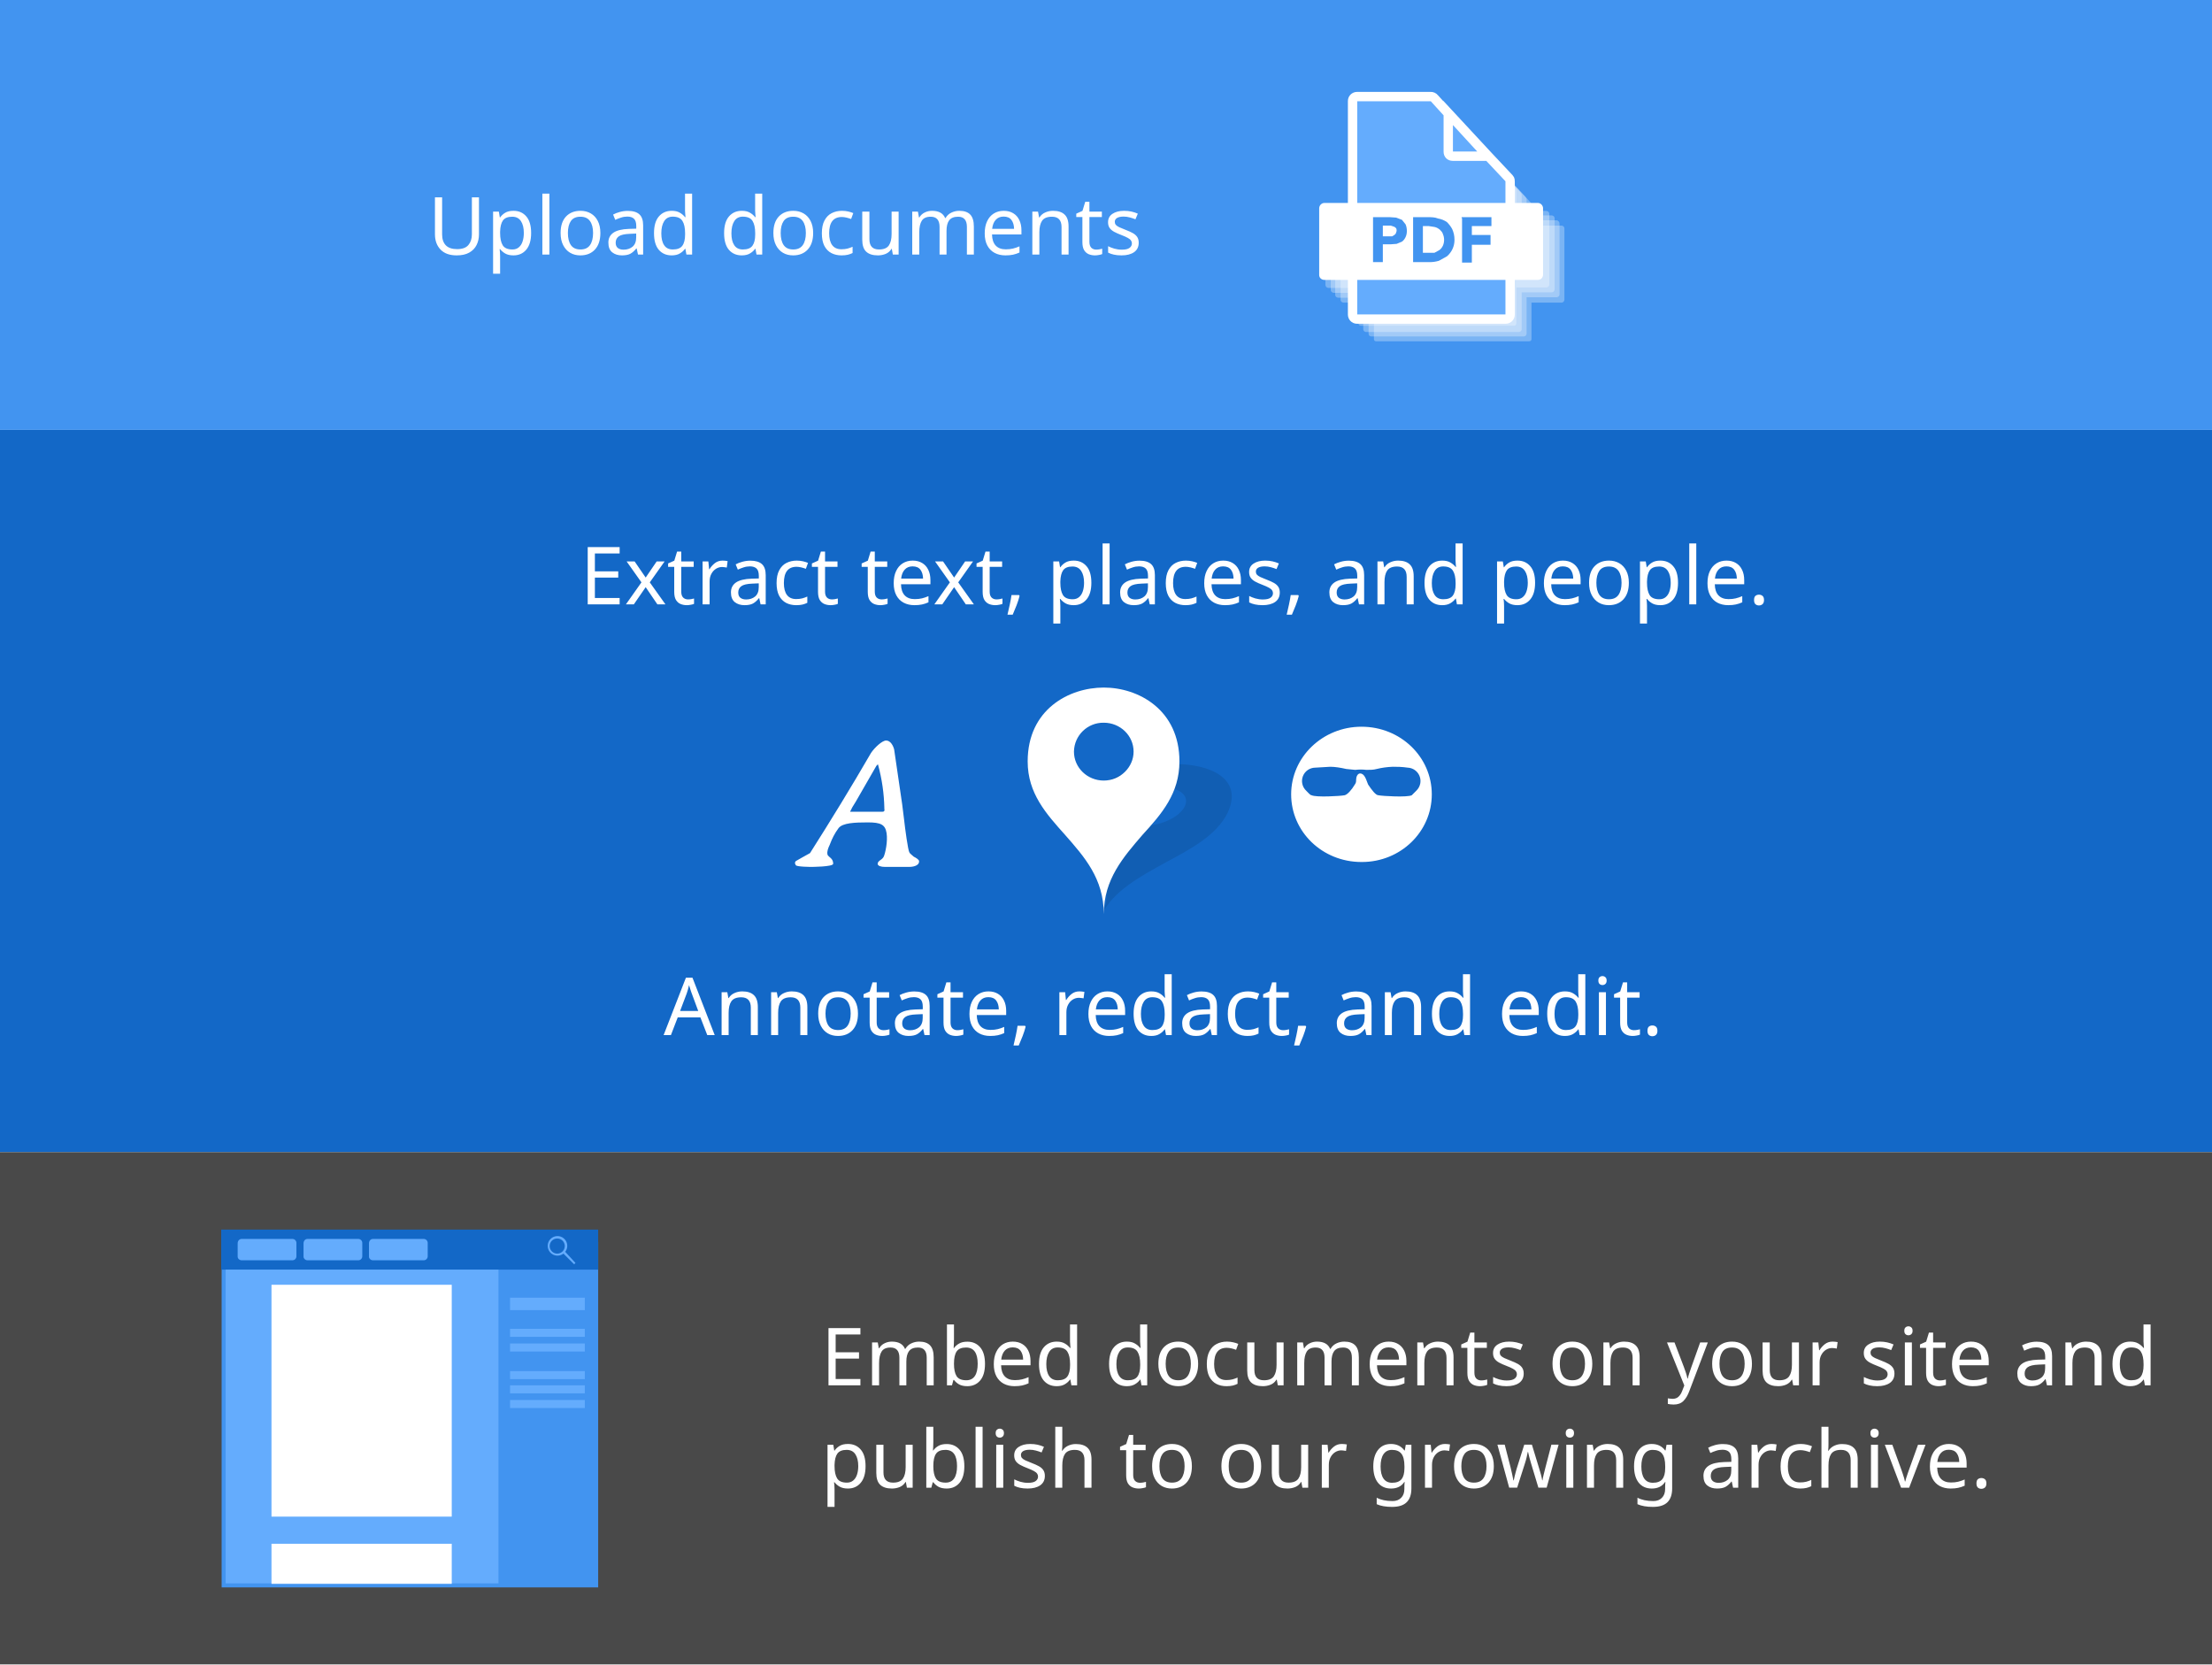
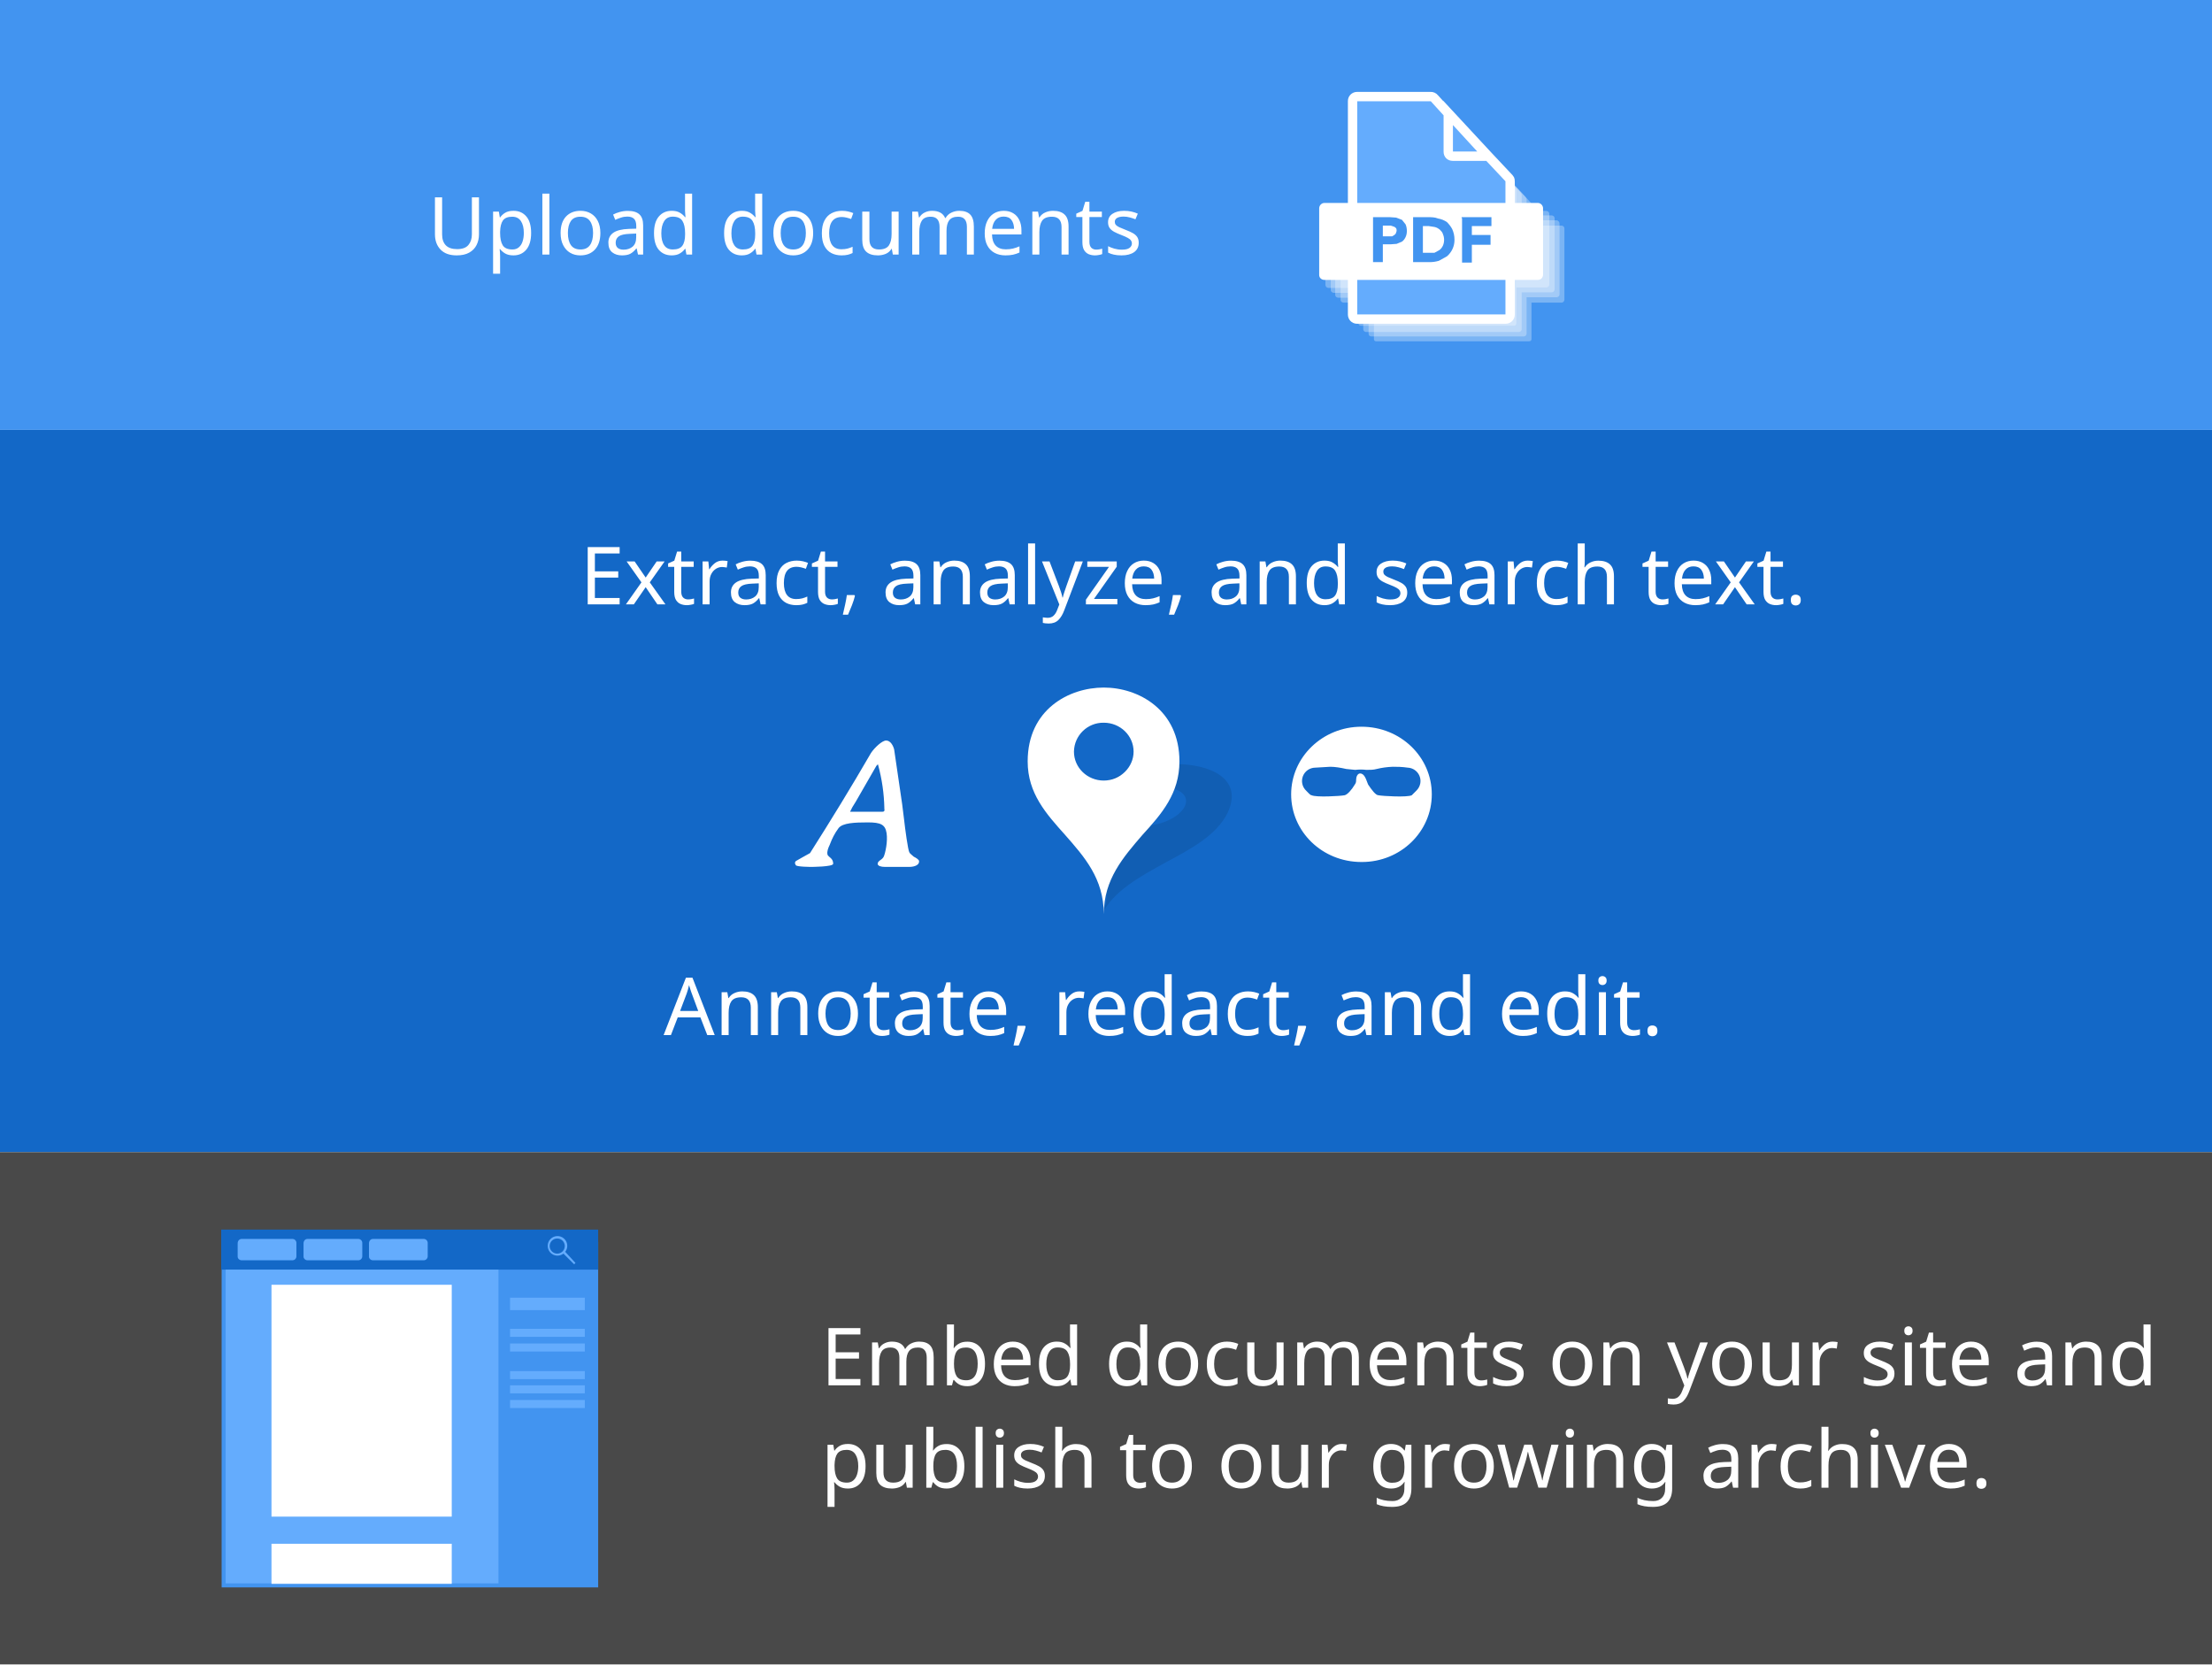
<svg xmlns="http://www.w3.org/2000/svg" fill="none" viewBox="0 0 497 374" class="mastheadresponsive">
  <g clip-path="url(#clip0)">
    <path d="M0 96.6h497v162.3H0V96.6z" fill="#1368C7" />
    <path d="M0 0h497v96.6H0V0z" fill="#4294F0" />
    <text fill="#fff" style="white-space:pre" font-family="Source Sans Pro" font-size="18" letter-spacing="0em">
      <tspan x="96.1" y="57.2">Upload documents</tspan>
    </text>
    <path d="M497 258.9H0v115.3h497V258.9z" fill="#494949" />
    <text fill="#fff" style="white-space:pre" font-family="Source Sans Pro" font-size="18" letter-spacing="0em">
      <tspan x="184.4" y="311.3">Embed documents on your site and </tspan>
      <tspan x="184.4" y="334.3">publish to our growing archive.</tspan>
    </text>
    <path d="M49.8 279.1h84.6v77.6H49.8v-77.6z" fill="#4294F0" />
    <path d="M49.7 276.3h84.7v9H49.7v-9z" fill="#1368C7" />
    <path fill-rule="evenodd" clip-rule="evenodd" d="M126.9 280a1.7 1.7 0 11-3.4 0 1.7 1.7 0 013.4 0zm-.3 1.7a2.2 2.2 0 11.4-.4l2.3 2.5-.3.3-2.4-2.4z" fill="#64ACFD" />
    <path d="M50.7 285.3H112v70.5H50.7v-70.5z" fill="#64ACFD" />
    <path d="M61 288.7h40.5v52.1H61v-52zm0 58.2h40.5v9H61v-9z" fill="#fff" />
    <path d="M65.7 278.4H54.3c-.5 0-.9.4-.9 1v3c0 .4.4.8.9.8h11.4c.5 0 .9-.4.9-.9v-3c0-.5-.4-.9-.9-.9zM80.5 278.4H69.1c-.5 0-.9.4-.9 1v3c0 .4.4.8.9.8h11.4c.5 0 .9-.4.9-.9v-3c0-.5-.4-.9-.9-.9zM95.2 278.4H83.8c-.5 0-.9.4-.9 1v3c0 .4.4.8.9.8h11.4c.5 0 .9-.4.9-.9v-3c0-.5-.4-.9-.9-.9zM114.6 291.6h16.8v2.8h-16.8v-2.8zm0 7h16.8v1.8h-16.8v-1.8zm0 3.3h16.8v1.8h-16.8V302zm0 6.2h16.8v1.8h-16.8v-1.8zm0 3.2h16.8v1.8h-16.8v-1.8zm0 3.3h16.8v1.8h-16.8v-1.8z" fill="#64ACFD" />
    <path d="M307.5 66.8V75c0 .3.2.6.6.6h34.3c.3 0 .6-.3.6-.6v-8.2h6.7c.4 0 .7-.3.7-.6v-16c0-.3-.3-.7-.7-.7H343v-4.8l-.2-.4-17-18.4a.6.6 0 00-.5-.2h-17.2c-.4 0-.6.3-.6.6v23.3h-6.8c-.4 0-.7.4-.7.7v16c0 .3.3.6.7.6h6.8z" fill="#fff" fill-opacity=".3" />
    <path d="M308.7 68v8.2c0 .3.2.5.5.5h34.3c.4 0 .6-.2.6-.5V68h6.8c.3 0 .6-.3.6-.7v-16c0-.3-.3-.6-.6-.6h-6.8V46l-.1-.4-17.1-18.4a.6.6 0 00-.5-.2h-17.2c-.3 0-.6.2-.6.6v23.1h-6.7c-.4 0-.7.3-.7.7v16c0 .3.3.6.7.6h6.7l.1.1z" fill="#fff" fill-opacity=".3" />
    <path d="M305.2 64.6v8c0 .4.3.6.6.6h34.3c.4 0 .6-.2.6-.6v-8h6.7c.4 0 .7-.3.7-.7V48c0-.3-.3-.6-.7-.6h-6.7v-4.8l-.1-.4-17.2-18.5a.6.6 0 00-.4-.2h-17.2c-.3 0-.6.3-.6.6v23.3h-6.7c-.4 0-.7.3-.7.6v16c0 .4.3.7.7.7h6.7z" fill="#fff" fill-opacity=".3" />
    <path d="M306.3 65.6V74c0 .3.3.6.6.6h34.4c.3 0 .6-.3.6-.6v-8.3h6.7c.4 0 .7-.3.7-.7V49c0-.3-.3-.6-.7-.6h-6.7v-4.7l-.2-.4-17.1-18.4a.6.6 0 00-.4-.2h-17.3c-.3 0-.6.3-.6.6v23.2h-6.6c-.4 0-.7.3-.7.7v16c0 .3.3.6.7.6h6.7-.1z" fill="#fff" fill-opacity=".3" />
    <path d="M303.8 70.6V22.8c0-.6.5-1 1-1h16.6c.3 0 .6 0 .8.3l3.1 3.3 9 9.8 4.8 5 .2.7v29.7c0 .6-.4 1-1 1h-33.4a1 1 0 01-1-1h-.1z" fill="#64ACFD" />
    <path d="M325.4 25.4l9 9.8m-9.1-9.8l-3-3.3a1 1 0 00-.9-.4h-16.5a1 1 0 00-1 1v48c0 .5.4 1 1 1h33.4c.6 0 1-.5 1-1V40.8c0-.2 0-.5-.2-.7l-4.7-5-9.1-9.8zm.1 0v8.7c0 .6.4 1 1 1h8l-9-9.7z" stroke="#fff" stroke-width="2.1" />
    <path d="M345.5 45.6h-47.9c-.7 0-1.2.6-1.2 1.2v15c0 .6.5 1.1 1.2 1.1h47.9c.7 0 1.2-.5 1.2-1.2V46.8c0-.6-.5-1.2-1.2-1.2z" fill="#fff" />
    <path d="M308.5 48.8h3.8l1.4.1 1.3.5.8 1c.2.4.3 1 .3 1.5s-.1 1-.3 1.4c-.2.4-.4.7-.8 1l-1.2.5-1.4.1h-1.7v4h-2.2V49zm2.2 4.3h2.1l.5-.3.3-.3.2-.6c0-.3 0-.5-.2-.7a1 1 0 00-.5-.3l-.6-.2h-1.8v2.4zm6.8-4.3h3.3c.8 0 1.6 0 2.3.3a5 5 0 012 .8c.4.4.9 1 1.2 1.6.3.7.5 1.4.5 2.4a4.8 4.8 0 01-1.7 3.7l-1.8 1a7 7 0 01-2.2.3h-3.6V49zm2.2 8H322.3l1.1-.6c.4-.3.6-.6.8-1a3.3 3.3 0 000-2.6c-.1-.4-.4-.7-.7-1-.4-.3-.7-.5-1.2-.6l-1.3-.2h-1.3v6zm8.7-8h6.7v2h-4.4v2h4.2V55h-4.2v4h-2.2V49h-.1z" fill="#4294F0" />
    <text fill="#fff" style="white-space:pre" font-family="Source Sans Pro" font-size="18" letter-spacing="0em">
-       <tspan x="130.3" y="135.8">Extract text, places, and people.</tspan>
+       <tspan x="130.3" y="135.8">Extract, analyze, and search text.</tspan>
    </text>
    <text fill="#fff" style="white-space:pre" font-family="Source Sans Pro" font-size="18" letter-spacing="0em">
      <tspan x="149.1" y="232.6">Annotate, redact, and edit.</tspan>
    </text>
    <path fill-rule="evenodd" clip-rule="evenodd" d="M244.6 193.7c-2.7-3.2-5.3-6.2-3-11 3.8-7.8 14.7-11 22.5-11 7.7 0 15.4 3.2 11.7 11-2.5 5-8.1 8-13.9 11.1-5.8 3.2-11.7 6.4-14.3 11.6 2.6-5.3-.2-8.5-3-11.7zm12.7-8.2c3.7 0 7.7-1.9 8.9-4.3 1.1-2.3-1-4.2-4.7-4.2s-7.7 2-8.8 4.2c-1.2 2.4.9 4.3 4.6 4.3z" fill="#000" fill-opacity=".1" />
    <path fill-rule="evenodd" clip-rule="evenodd" d="M239.3 187.6c-4.2-4.7-8.4-9.3-8.4-16.5 0-11.7 9.3-16.6 17.1-16.6 7.8 0 17 5 17 16.6 0 7.2-4 11.8-8.3 16.5-4.3 5-8.7 10-8.7 17.8 0-8-4.4-12.9-8.7-17.8zm8.7-12.2c3.7 0 6.7-3 6.7-6.5 0-3.6-3-6.5-6.7-6.5a6.6 6.6 0 00-6.7 6.5c0 3.6 3 6.5 6.7 6.5zm58 18.3c8.7 0 15.7-6.8 15.7-15.2 0-8.4-7-15.2-15.8-15.2-8.7 0-15.8 6.8-15.8 15.2 0 8.4 7 15.2 15.8 15.2h.1zm7-21.4c.8 0 2 0 3.3.2a3 3 0 012.8 3.6 3 3 0 01-.8 1.5l-1.1 1.1c-1 .5-6.5.2-7.5 0-.6 0-1.5-1.2-2.3-2.4l-.2-.5c-.3-.8-.7-2-1.6-2-.6 0-.9.8-.9 1.4 0 .4 0 .7-.3 1.1-.7 1.2-1.7 2.3-2.3 2.4-1 .2-6.4.5-7.4 0-.3 0-.7-.5-1.2-1a3 3 0 012-5.2l3.4-.2c1 0 2.3.2 3.6.5l2 .2a10 10 0 012.5 0c.8 0 1.6 0 2.3-.2a18 18 0 013.6-.5h.1zM182.3 194.8s-3.4 0-3.5-.4c-.2-.4-.3-.5 0-.9l1.4-.8 1.8-1c4.7-7.4 9.3-14.9 13.7-22.5.8-1.2 2.5-2.8 3.4-2.8 1 0 1.6 1.2 1.8 2l1.8 12.3.2 1.6.2 1.6c.3 2.7.9 7 1.2 7.6.1.3.6.6 1 1 .6.3 1.2.7 1.2 1 .1.8-.9 1.3-2.2 1.3h-5.5c-.8 0-1.6-.2-1.6-.7 0-.4.3-.6.7-.9.3-.2.6-.5.7-.8.3-.7.9-3.3.6-5.2-.3-1.9-1.3-2.4-4.2-2.4-2.9 0-5.7.1-6.6 1.3-.9 1.2-1.5 2.5-1.8 3.3l-.2.5c-.3.6-.6 1.4-.5 2 0 .3.3.5.5.7.4.3.8.7.8 1.5 0 .7-5 .7-5 .7h.1zm9.2-13.4l-.5 1h7.3c.4 0 .5-.3.4-.6v-.2a40 40 0 00-1.4-9.7c0-.3-.2 0-.4.2l-4.6 8-.8 1.3z" fill="#fff" />
  </g>
  <defs>
    <clipPath id="clip0">
      <path fill="#fff" d="M0 0h497v374H0z" />
    </clipPath>
  </defs>
</svg>
